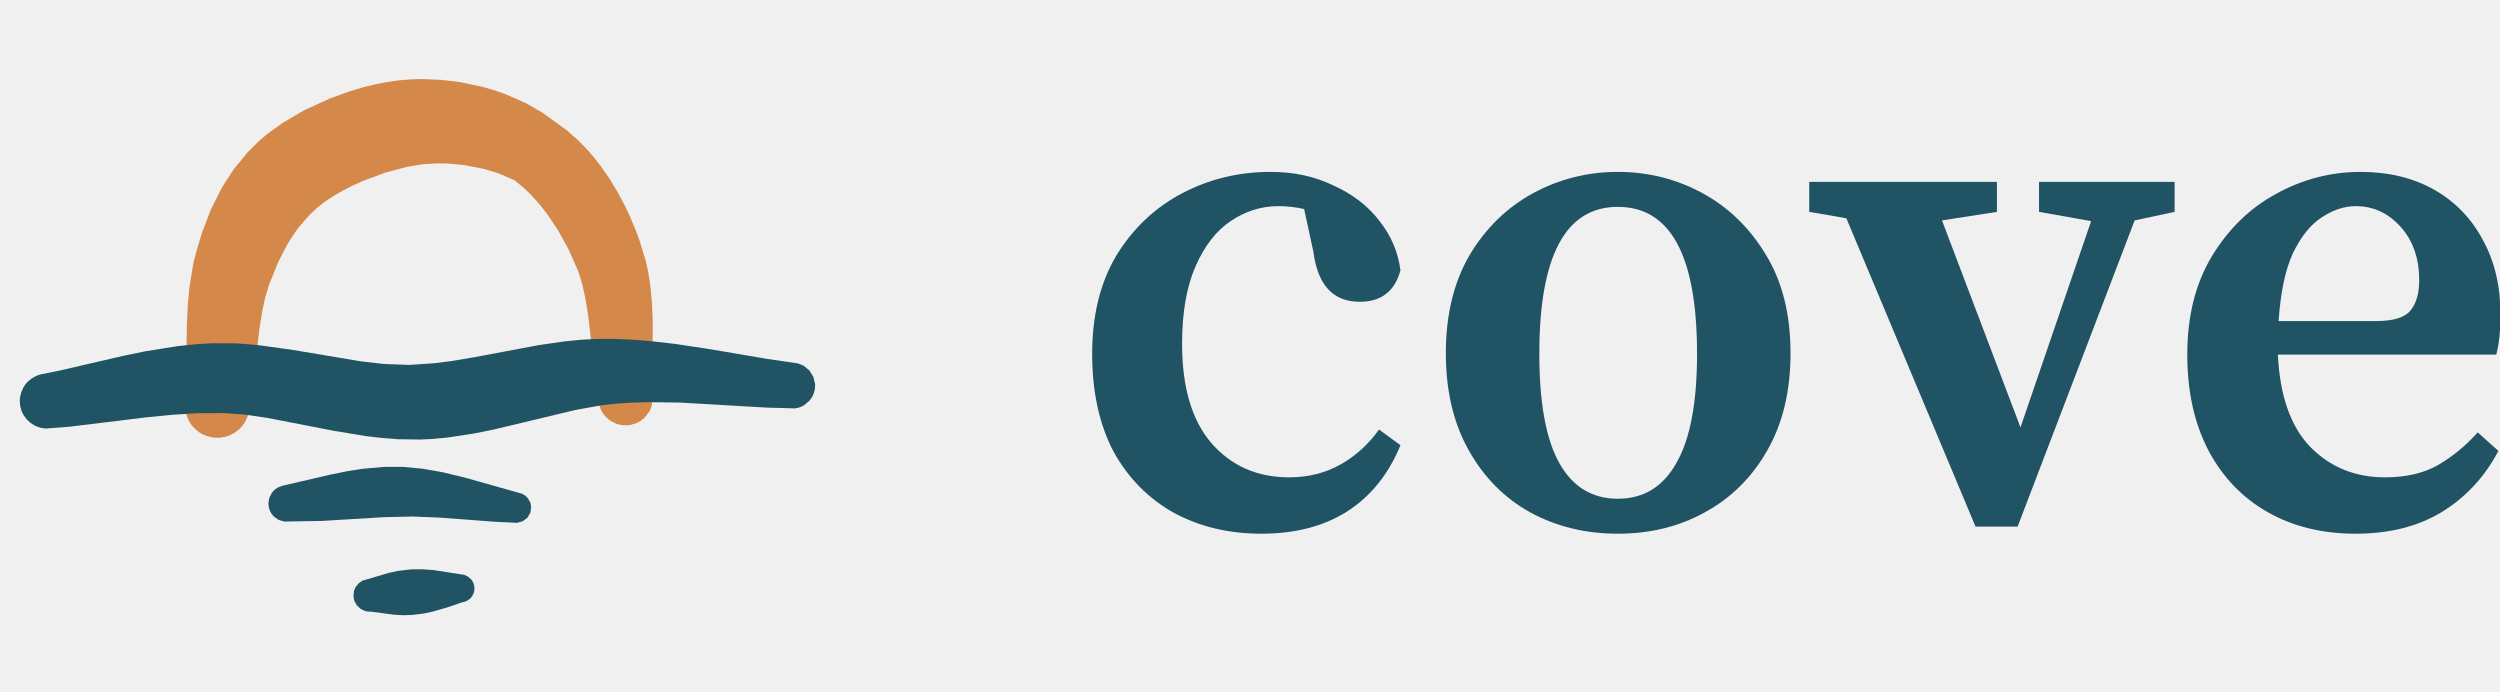
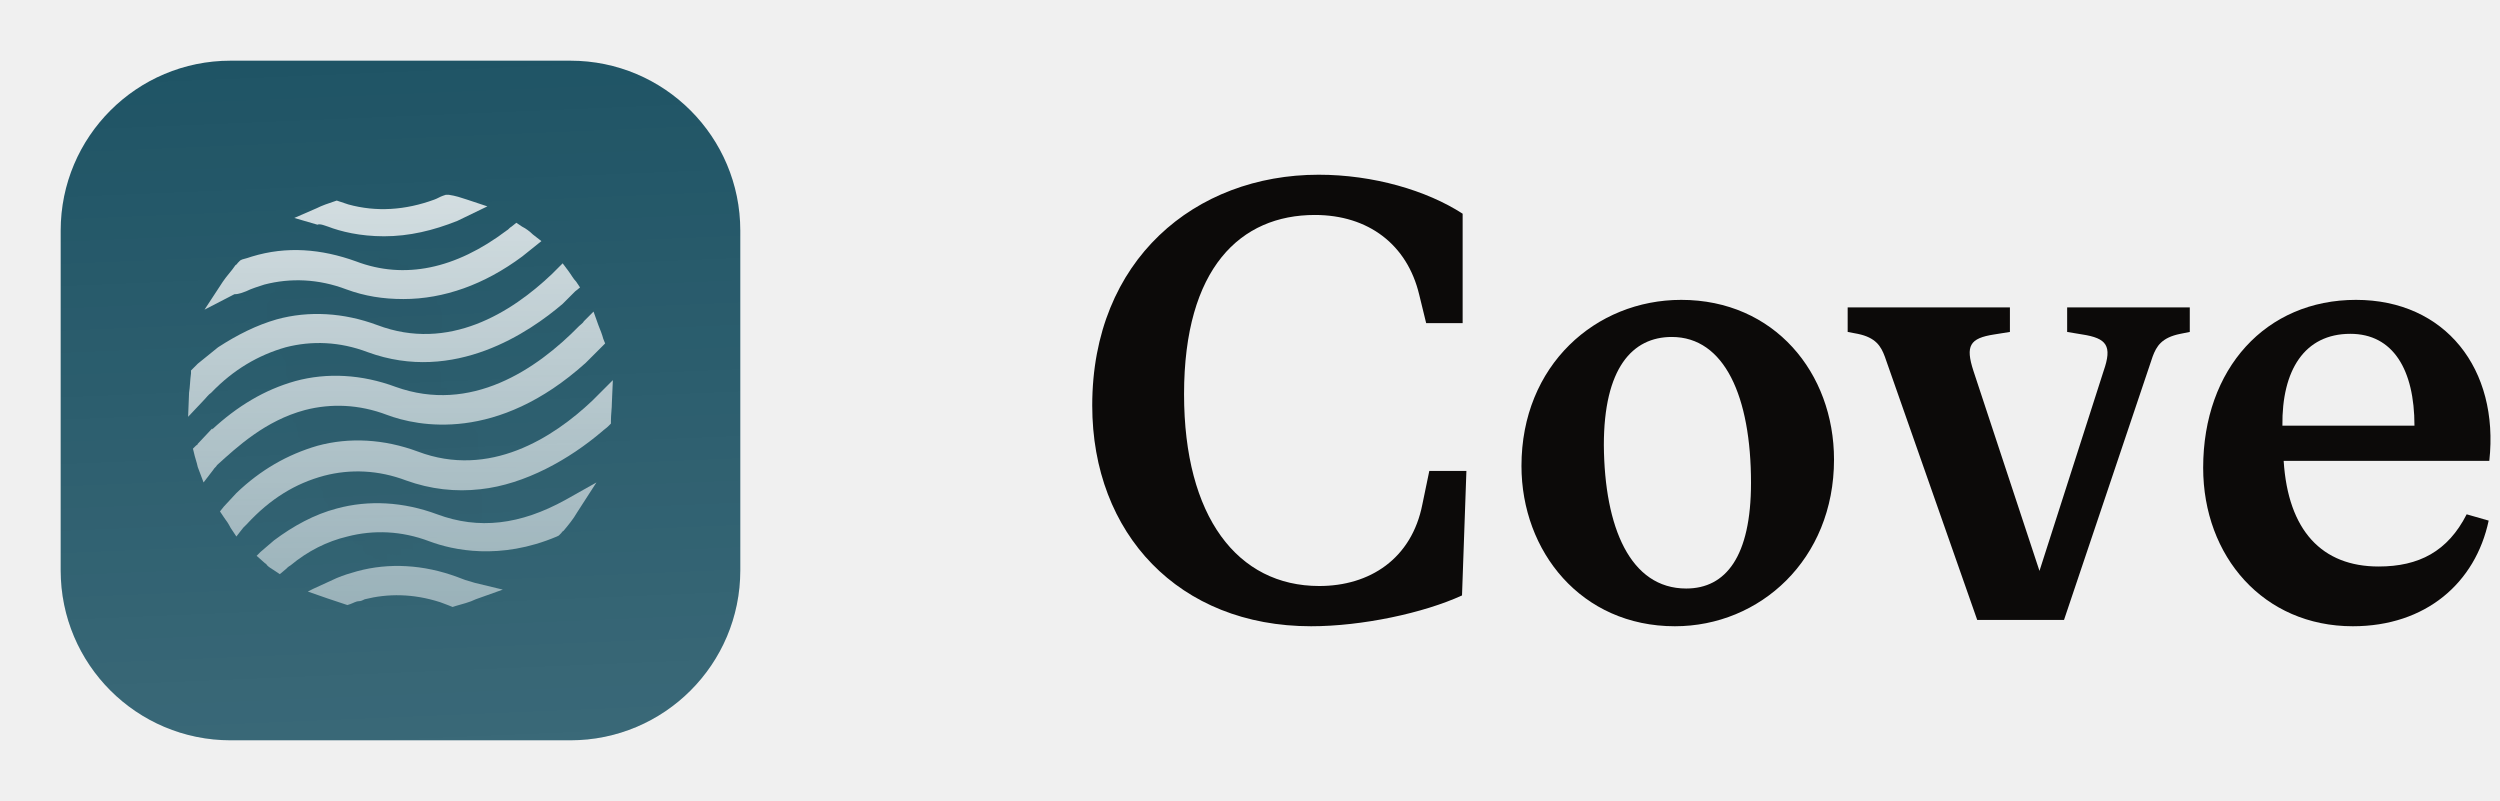
- <svg xmlns="http://www.w3.org/2000/svg" width="253" height="70" viewBox="0 0 253 70" fill="none">
-   <g clip-path="url(#clip0_3293_1044)">
-     <path d="M25.3 40.99L26.29 33.04L26.57 31.34L26.84 30.11L27.24 28.77L28.17 26.49L29.11 24.68L29.73 23.7L30.25 22.98L31.36 21.71L32.12 21.01L32.78 20.49L33.53 19.97L34.42 19.44L35.66 18.79L36.73 18.31L38.96 17.48L41.12 16.9L42.78 16.62L44.26 16.53L45.3 16.55L46.87 16.69L48.92 17.08L50.36 17.51L52.07 18.24L53.11 19.1L53.81 19.79L54.69 20.78L55.54 21.9L56.51 23.37L57.53 25.22L58.51 27.43L58.92 28.74L59.25 30.24L59.52 31.91L59.73 33.71L60.24 38.17L60.57 40.65L60.76 41.35L61.01 41.83L61.36 42.24L61.78 42.59L62.42 42.91L62.95 43.03H63.67L64.37 42.84L64.84 42.59L65.26 42.24L65.7 41.67L65.92 41.18L66.07 40.47L66.02 38.58L66.06 32.57L65.97 30.52L65.81 28.88L65.62 27.64L65.35 26.41L64.76 24.45L64.36 23.36L63.76 21.92L63.26 20.86L62.52 19.47L61.71 18.13L60.82 16.84L60.1 15.92L59.6 15.33L58.53 14.22L57.37 13.19L54.87 11.39L53.19 10.42L51.05 9.49L49.95 9.11L48.83 8.79L46.55 8.31L44.64 8.08L42.72 8L41.57 8.03L40.38 8.13L39.18 8.3L37.99 8.53L36.8 8.82L35.23 9.29L33.3 10L30.7 11.2L28.63 12.42L27.03 13.57L26.16 14.32L25.09 15.38L23.68 17.09L22.49 18.92L21.36 21.16L20.46 23.49L19.84 25.55L19.55 26.71L19.16 29.15L19.01 30.78L18.91 32.81L18.83 38.15L18.72 41.04L18.83 41.89L19.06 42.49L19.39 43.03L19.68 43.35L20.17 43.76L20.54 43.97L20.94 44.13L21.56 44.28L22.2 44.3L22.83 44.2L23.24 44.06L23.8 43.76L24.3 43.35L24.58 43.03L24.82 42.67L25.08 42.09L25.3 40.99Z" fill="#D4884A" />
-     <path d="M82.49 38.87L82.31 38.14L81.91 37.49L81.33 37.01L80.77 36.78L77.64 36.32L71.68 35.31L68.37 34.81L65.94 34.53L63.94 34.37L61.91 34.29L60.31 34.3L58.7 34.39L57.11 34.55L54.5 34.93L48.06 36.14L45.74 36.53L43.96 36.76L41.41 36.93L38.82 36.83L36.53 36.57L29.69 35.42L26.09 34.92L23.99 34.75L21.38 34.74L19.89 34.83L17.96 35.03L14.71 35.55L12.48 36.01L6.08 37.49L4.06 37.9L3.72 38.02L3.23 38.28L2.81 38.62L2.57 38.9L2.37 39.2L2.15 39.7L2.02 40.23L2 40.59L2.05 41.13L2.21 41.66L2.37 41.98L2.69 42.43L3.09 42.8L3.55 43.09L4.06 43.28L4.6 43.37L6.98 43.19L14.85 42.23L17.37 41.98L19.87 41.82L22.77 41.81L24.84 41.97L27.05 42.29L33.85 43.61L37 44.13L38.62 44.32L40.27 44.45L42.52 44.48L43.64 44.43L45.29 44.28L47.97 43.87L50.05 43.45L58.23 41.49L60.84 41.02L62.12 40.87L63.88 40.75L65.66 40.7L68.8 40.74L77.6 41.25L80.47 41.33L80.91 41.23L81.33 41.04L81.91 40.56L82.18 40.19L82.37 39.77L82.47 39.33L82.49 38.87Z" fill="#205465" />
-     <path d="M28.77 52.78L32.54 52.72L38.84 52.34L41.74 52.27L44.45 52.38L50.21 52.81L52.32 52.91L52.9 52.75L53.38 52.39L53.68 51.87L53.75 51.28L53.68 50.89L53.44 50.44L53.16 50.16L52.81 49.96L47.14 48.36L44.8 47.79L42.67 47.42L40.78 47.25H38.87L36.69 47.44L35.17 47.68L33.39 48.04L28.53 49.17L28.09 49.35L27.79 49.56L27.54 49.83L27.26 50.36L27.16 50.95L27.2 51.31L27.3 51.66L27.47 51.98L27.7 52.26L28.19 52.61L28.77 52.78Z" fill="#205465" />
-     <path d="M48.02 59.46L47.919 59.01L47.73 58.68L47.389 58.37L46.969 58.17L43.919 57.7L42.76 57.61L41.609 57.62L40.23 57.78L39.33 57.98L36.69 58.76L36.33 59L35.98 59.42L35.819 59.81L35.77 60.35L35.849 60.78L36.099 61.25L36.499 61.62L36.889 61.81L37.2 61.89L37.539 61.9L39.87 62.21L40.8 62.26L41.719 62.23L42.87 62.09L43.77 61.9L45.359 61.44L46.69 60.98L47.139 60.87L47.539 60.62L47.779 60.34L47.98 59.92L48.02 59.46Z" fill="#205465" />
-     <path d="M238.395 20.862C237.24 20.862 236.084 21.247 234.929 22.018C233.821 22.74 232.859 23.944 232.04 25.629C231.27 27.314 230.788 29.601 230.596 32.49H240.49C242.223 32.49 243.379 32.129 243.956 31.406C244.534 30.684 244.823 29.673 244.823 28.373C244.823 26.158 244.197 24.353 242.945 22.957C241.693 21.56 240.177 20.862 238.395 20.862ZM238.395 54.011C235.025 54.011 232.064 53.289 229.512 51.844C226.961 50.4 224.963 48.33 223.518 45.634C222.074 42.889 221.352 39.639 221.352 35.884C221.352 32.032 222.17 28.734 223.807 25.99C225.492 23.197 227.659 21.079 230.307 19.635C233.003 18.142 235.868 17.396 238.901 17.396C241.742 17.396 244.221 17.998 246.34 19.201C248.458 20.405 250.095 22.09 251.25 24.257C252.454 26.423 253.056 28.975 253.056 31.912C253.056 33.453 252.911 34.777 252.623 35.884H230.523C230.716 40.025 231.799 43.13 233.773 45.2C235.795 47.271 238.323 48.306 241.356 48.306C243.475 48.306 245.256 47.897 246.701 47.078C248.193 46.211 249.541 45.104 250.745 43.756L252.839 45.634C251.443 48.282 249.517 50.352 247.062 51.844C244.654 53.289 241.766 54.011 238.395 54.011Z" fill="#205465" />
-     <path d="M206.35 21.44V18.407H220.072V21.44L216.028 22.307L204.184 53.289H199.923L186.851 22.09L183.096 21.44V18.407H202.089V21.44L196.529 22.307L204.473 43.25L211.622 22.379L206.35 21.44Z" fill="#205465" />
-     <path d="M163.724 54.011C160.45 54.011 157.489 53.289 154.841 51.844C152.241 50.4 150.171 48.306 148.63 45.561C147.09 42.817 146.319 39.543 146.319 35.739C146.319 31.888 147.114 28.59 148.703 25.845C150.34 23.101 152.482 21.007 155.13 19.562C157.778 18.118 160.643 17.396 163.724 17.396C166.806 17.396 169.67 18.118 172.318 19.562C174.966 21.007 177.109 23.101 178.746 25.845C180.383 28.542 181.201 31.84 181.201 35.739C181.201 39.591 180.407 42.889 178.818 45.634C177.277 48.33 175.183 50.4 172.535 51.844C169.935 53.289 166.998 54.011 163.724 54.011ZM163.724 50.472C166.324 50.472 168.298 49.269 169.646 46.861C171.042 44.454 171.741 40.771 171.741 35.812C171.741 25.894 169.068 20.934 163.724 20.934C158.428 20.934 155.78 25.894 155.78 35.812C155.78 40.771 156.454 44.454 157.802 46.861C159.15 49.269 161.124 50.472 163.724 50.472Z" fill="#205465" />
-     <path d="M127.643 54.011C124.369 54.011 121.432 53.313 118.833 51.917C116.233 50.472 114.186 48.402 112.694 45.706C111.25 42.962 110.527 39.663 110.527 35.812C110.527 31.912 111.346 28.59 112.983 25.845C114.668 23.101 116.883 21.007 119.627 19.562C122.371 18.118 125.356 17.396 128.582 17.396C130.941 17.396 133.06 17.853 134.938 18.768C136.863 19.635 138.404 20.814 139.56 22.307C140.763 23.799 141.485 25.484 141.726 27.362C141.148 29.48 139.776 30.54 137.61 30.54C134.913 30.54 133.349 28.855 132.915 25.484L131.977 21.151C131.543 21.055 131.11 20.983 130.677 20.934C130.243 20.886 129.81 20.862 129.377 20.862C127.643 20.862 126.03 21.368 124.538 22.379C123.094 23.342 121.914 24.858 120.999 26.929C120.084 28.999 119.627 31.623 119.627 34.801C119.627 39.182 120.614 42.528 122.588 44.839C124.61 47.15 127.234 48.306 130.46 48.306C132.386 48.306 134.119 47.872 135.66 47.006C137.2 46.139 138.5 44.959 139.56 43.467L141.726 45.056C140.523 47.993 138.717 50.232 136.31 51.772C133.951 53.265 131.062 54.011 127.643 54.011Z" fill="#205465" />
+ <svg xmlns="http://www.w3.org/2000/svg" width="206" height="66" viewBox="0 0 206 66" fill="none">
+   <g clip-path="url(#clip0_3318_1135)">
+     <g clip-path="url(#clip1_3318_1135)">
+       <rect x="5" y="5" width="56" height="56" rx="14" fill="#1F5465" />
+       <rect width="56" height="56" transform="translate(5 5)" fill="url(#paint0_linear_3318_1135)" />
+       <g filter="url(#filter0_d_3318_1135)">
+         <path d="M36.022 42.379C33.238 41.345 30.374 41.186 27.75 41.902C25.92 42.379 24.17 43.334 22.579 44.527L21.465 45.481L21.147 45.799L21.863 46.436C21.943 46.436 21.943 46.515 22.022 46.595C22.181 46.754 22.34 46.834 22.579 46.992L23.056 47.311L23.534 46.913C23.613 46.834 23.772 46.674 23.931 46.595C25.363 45.402 26.954 44.606 28.625 44.209C30.772 43.652 33.079 43.731 35.386 44.606C37.295 45.322 41.192 46.197 45.886 44.209L46.045 44.129L46.283 43.89C46.283 43.811 46.363 43.811 46.442 43.731C46.84 43.254 47.238 42.777 47.556 42.22L49.147 39.754L46.601 41.186C42.863 43.254 39.443 43.652 36.022 42.379Z" fill="url(#paint1_linear_3318_1135)" />
+         <path d="M25.125 33.788C27.273 33.232 29.579 33.311 31.886 34.186C34.431 35.141 40.954 36.493 48.272 29.891L49.863 28.3L49.704 27.902C49.624 27.584 49.465 27.186 49.306 26.789L48.908 25.675L48.113 26.47C48.033 26.63 47.874 26.709 47.715 26.868C44.215 30.448 38.806 34.107 32.602 31.879C29.818 30.845 26.954 30.686 24.329 31.402C21.784 32.118 19.557 33.47 17.489 35.379V35.3L16.295 36.572C16.295 36.652 16.216 36.652 16.136 36.732L15.898 36.97L15.977 37.288C16.057 37.686 16.216 38.084 16.295 38.482L16.773 39.754L17.568 38.72C17.648 38.561 17.807 38.482 17.886 38.322C19.557 36.811 21.863 34.663 25.125 33.788Z" fill="url(#paint2_linear_3318_1135)" />
+         <path d="M17.409 32.356C19.239 30.447 21.307 29.254 23.534 28.618C25.682 28.061 27.988 28.141 30.295 29.016C37.454 31.641 43.659 27.345 46.363 25.038L47.397 24.004L47.795 23.686L47.477 23.209C47.238 22.97 47.079 22.652 46.84 22.334L46.363 21.698L45.806 22.254C45.727 22.334 45.568 22.493 45.488 22.573C42.147 25.754 36.977 29.016 31.091 26.788C28.307 25.754 25.443 25.595 22.818 26.311C21.148 26.788 19.557 27.584 17.966 28.618L16.295 29.97C16.136 30.129 16.057 30.209 15.898 30.368L15.739 30.527V30.766C15.659 31.322 15.659 31.879 15.579 32.356L15.5 34.345L16.852 32.913C17.011 32.754 17.17 32.516 17.409 32.356Z" fill="url(#paint3_linear_3318_1135)" />
+         <path d="M38.33 47.788C38.091 47.709 37.932 47.629 37.693 47.549C34.909 46.515 32.045 46.356 29.421 47.072C28.864 47.231 28.307 47.39 27.75 47.629L25.841 48.504L25.364 48.743L26.955 49.299C27.432 49.459 27.909 49.618 28.386 49.777L28.625 49.856L28.864 49.777C29.102 49.697 29.341 49.538 29.58 49.538C29.739 49.538 29.898 49.459 30.057 49.379C31.966 48.902 34.034 48.902 36.261 49.618C36.5 49.697 36.659 49.777 36.898 49.856L37.295 50.015L37.534 49.936C38.091 49.777 38.727 49.618 39.204 49.379L41.432 48.584L39.125 48.027C38.886 47.947 38.568 47.868 38.33 47.788Z" fill="url(#paint4_linear_3318_1135)" />
+         <path d="M50.5 31.323L49.307 32.516C49.148 32.675 48.989 32.834 48.83 32.993C45.568 36.095 40.318 39.436 34.432 37.209C31.648 36.175 28.785 36.016 26.16 36.731C23.694 37.447 21.466 38.72 19.478 40.629L18.444 41.743L18.126 42.141L18.444 42.618C18.682 42.936 18.841 43.175 19.001 43.493L19.478 44.209L20.035 43.493C20.114 43.413 20.273 43.254 20.353 43.175C22.262 41.106 24.33 39.834 26.716 39.197C28.864 38.641 31.171 38.72 33.478 39.595C35.466 40.311 37.534 40.55 39.602 40.311C43.261 39.913 46.92 37.845 49.625 35.538C49.784 35.379 49.943 35.3 50.102 35.141L50.341 34.902V34.663C50.341 34.186 50.42 33.629 50.42 33.152L50.5 31.323Z" fill="url(#paint5_linear_3318_1135)" />
+         <path d="M20.272 24.005C20.749 23.766 21.306 23.607 21.783 23.448C23.931 22.891 26.238 22.971 28.545 23.846C30.056 24.402 31.567 24.641 33.238 24.641C36.579 24.641 39.919 23.448 43.022 21.141L44.612 19.868L43.897 19.311C43.658 19.073 43.34 18.834 43.022 18.675L42.544 18.357L42.147 18.675C41.987 18.755 41.908 18.914 41.749 18.993C37.533 22.175 33.317 23.05 29.34 21.539C26.477 20.505 23.613 20.266 20.749 21.141C20.511 21.221 20.272 21.3 19.954 21.38L19.795 21.459L19.556 21.698C19.556 21.777 19.477 21.777 19.397 21.857C19.079 22.334 18.681 22.732 18.363 23.209L16.852 25.516L19.317 24.243C19.715 24.243 20.033 24.084 20.272 24.005Z" fill="url(#paint6_linear_3318_1135)" />
+         <path d="M26.795 18.595L27.034 18.675C28.068 19.073 29.659 19.47 31.648 19.47C33.716 19.47 35.704 18.993 37.693 18.198L40.159 17.005L38.488 16.448C38.011 16.289 37.534 16.13 36.977 16.05H36.738L36.5 16.13C36.261 16.209 36.022 16.368 35.784 16.448C33.397 17.323 31.011 17.482 28.704 16.846C28.466 16.766 28.227 16.686 27.988 16.607L27.75 16.527L27.511 16.607C27.034 16.766 26.557 16.925 26.079 17.164L24.25 17.959L26.159 18.516C26.318 18.436 26.557 18.516 26.795 18.595Z" fill="url(#paint7_linear_3318_1135)" />
+       </g>
+     </g>
+     <path d="M193.874 51.603C186.516 51.603 181.541 45.851 181.541 38.545C181.541 30.357 186.723 24.709 194.133 24.709C201.491 24.709 205.948 30.409 205.119 37.975H188.174C188.537 43.727 191.335 46.68 195.999 46.68C199.315 46.68 201.699 45.437 203.253 42.379L205.067 42.898C203.979 48.028 199.885 51.603 193.874 51.603ZM188.07 35.073H198.952C198.952 30.461 197.19 27.507 193.667 27.507C189.884 27.507 188.018 30.513 188.07 35.073Z" fill="#0C0A09" />
+     <path d="M162.923 51.085L155.305 29.373C154.994 28.544 154.58 27.818 153.077 27.508L152.248 27.352V25.331H165.617V27.352L164.322 27.559C162.301 27.87 161.938 28.492 162.612 30.565L168.053 47.043L173.338 30.565C174.064 28.492 173.598 27.87 171.577 27.559L170.333 27.352V25.331H180.438V27.352L179.66 27.508C178.106 27.818 177.691 28.544 177.38 29.373L170.074 51.085H162.923Z" fill="#0C0A09" />
+     <path d="M138.013 51.603C130.292 51.603 125.369 45.437 125.369 38.389C125.369 30.098 131.484 24.709 138.531 24.709C146.2 24.709 151.123 30.72 151.123 37.871C151.123 46.11 145.009 51.603 138.013 51.603ZM138.946 48.494C142.21 48.494 144.283 45.851 144.283 39.788C144.283 32.689 142.107 27.766 137.754 27.766C134.489 27.766 132.157 30.357 132.157 36.679C132.209 43.468 134.334 48.494 138.946 48.494Z" fill="#0C0A09" />
+     <path d="M108.033 51.603C97.151 51.603 90 43.986 90 33.415C90 21.393 98.498 14.397 108.655 14.397C113.163 14.397 117.568 15.693 120.522 17.61V26.626H117.516L116.946 24.294C115.961 20.149 112.749 17.713 108.344 17.713C102.229 17.713 97.566 22.066 97.566 32.482C97.566 42.587 101.97 48.287 108.707 48.287C112.852 48.287 116.324 46.059 117.205 41.55L117.775 38.804H120.832L120.47 49.064C117.309 50.515 112.23 51.603 108.033 51.603Z" fill="#0C0A09" />
  </g>
  <defs>
-     <clipPath id="clip0_3293_1044">
-       <rect width="253" height="70" fill="white" />
+     <filter id="filter0_d_3318_1135" x="12" y="11.125" width="42" height="49" filterUnits="userSpaceOnUse" color-interpolation-filters="sRGB">
+       <feFlood flood-opacity="0" result="BackgroundImageFix" />
+       <feColorMatrix in="SourceAlpha" type="matrix" values="0 0 0 0 0 0 0 0 0 0 0 0 0 0 0 0 0 0 127 0" result="hardAlpha" />
+       <feMorphology radius="1.75" operator="erode" in="SourceAlpha" result="effect1_dropShadow_3318_1135" />
+       <feOffset dy="2.625" />
+       <feGaussianBlur stdDeviation="2.625" />
+       <feComposite in2="hardAlpha" operator="out" />
+       <feColorMatrix type="matrix" values="0 0 0 0 0.141 0 0 0 0 0.141 0 0 0 0 0.141 0 0 0 0.1 0" />
+       <feBlend mode="normal" in2="BackgroundImageFix" result="effect1_dropShadow_3318_1135" />
+       <feBlend mode="normal" in="SourceGraphic" in2="effect1_dropShadow_3318_1135" result="shape" />
+     </filter>
+     <linearGradient id="paint0_linear_3318_1135" x1="28" y1="6.95388e-07" x2="30.333" y2="56" gradientUnits="userSpaceOnUse">
+       <stop stop-color="white" stop-opacity="0" />
+       <stop offset="1" stop-color="white" stop-opacity="0.12" />
+     </linearGradient>
+     <linearGradient id="paint1_linear_3318_1135" x1="33" y1="16.05" x2="33" y2="50.015" gradientUnits="userSpaceOnUse">
+       <stop stop-color="white" stop-opacity="0.8" />
+       <stop offset="1" stop-color="white" stop-opacity="0.5" />
+     </linearGradient>
+     <linearGradient id="paint2_linear_3318_1135" x1="33" y1="16.05" x2="33" y2="50.015" gradientUnits="userSpaceOnUse">
+       <stop stop-color="white" stop-opacity="0.8" />
+       <stop offset="1" stop-color="white" stop-opacity="0.5" />
+     </linearGradient>
+     <linearGradient id="paint3_linear_3318_1135" x1="33" y1="16.05" x2="33" y2="50.015" gradientUnits="userSpaceOnUse">
+       <stop stop-color="white" stop-opacity="0.8" />
+       <stop offset="1" stop-color="white" stop-opacity="0.5" />
+     </linearGradient>
+     <linearGradient id="paint4_linear_3318_1135" x1="33" y1="16.05" x2="33" y2="50.015" gradientUnits="userSpaceOnUse">
+       <stop stop-color="white" stop-opacity="0.8" />
+       <stop offset="1" stop-color="white" stop-opacity="0.5" />
+     </linearGradient>
+     <linearGradient id="paint5_linear_3318_1135" x1="33" y1="16.05" x2="33" y2="50.015" gradientUnits="userSpaceOnUse">
+       <stop stop-color="white" stop-opacity="0.8" />
+       <stop offset="1" stop-color="white" stop-opacity="0.5" />
+     </linearGradient>
+     <linearGradient id="paint6_linear_3318_1135" x1="33" y1="16.05" x2="33" y2="50.015" gradientUnits="userSpaceOnUse">
+       <stop stop-color="white" stop-opacity="0.8" />
+       <stop offset="1" stop-color="white" stop-opacity="0.5" />
+     </linearGradient>
+     <linearGradient id="paint7_linear_3318_1135" x1="33" y1="16.05" x2="33" y2="50.015" gradientUnits="userSpaceOnUse">
+       <stop stop-color="white" stop-opacity="0.8" />
+       <stop offset="1" stop-color="white" stop-opacity="0.5" />
+     </linearGradient>
+     <clipPath id="clip0_3318_1135">
+       <rect width="205.217" height="66" fill="white" />
+     </clipPath>
+     <clipPath id="clip1_3318_1135">
+       <rect x="5" y="5" width="56" height="56" rx="14" fill="white" />
    </clipPath>
  </defs>
</svg>
